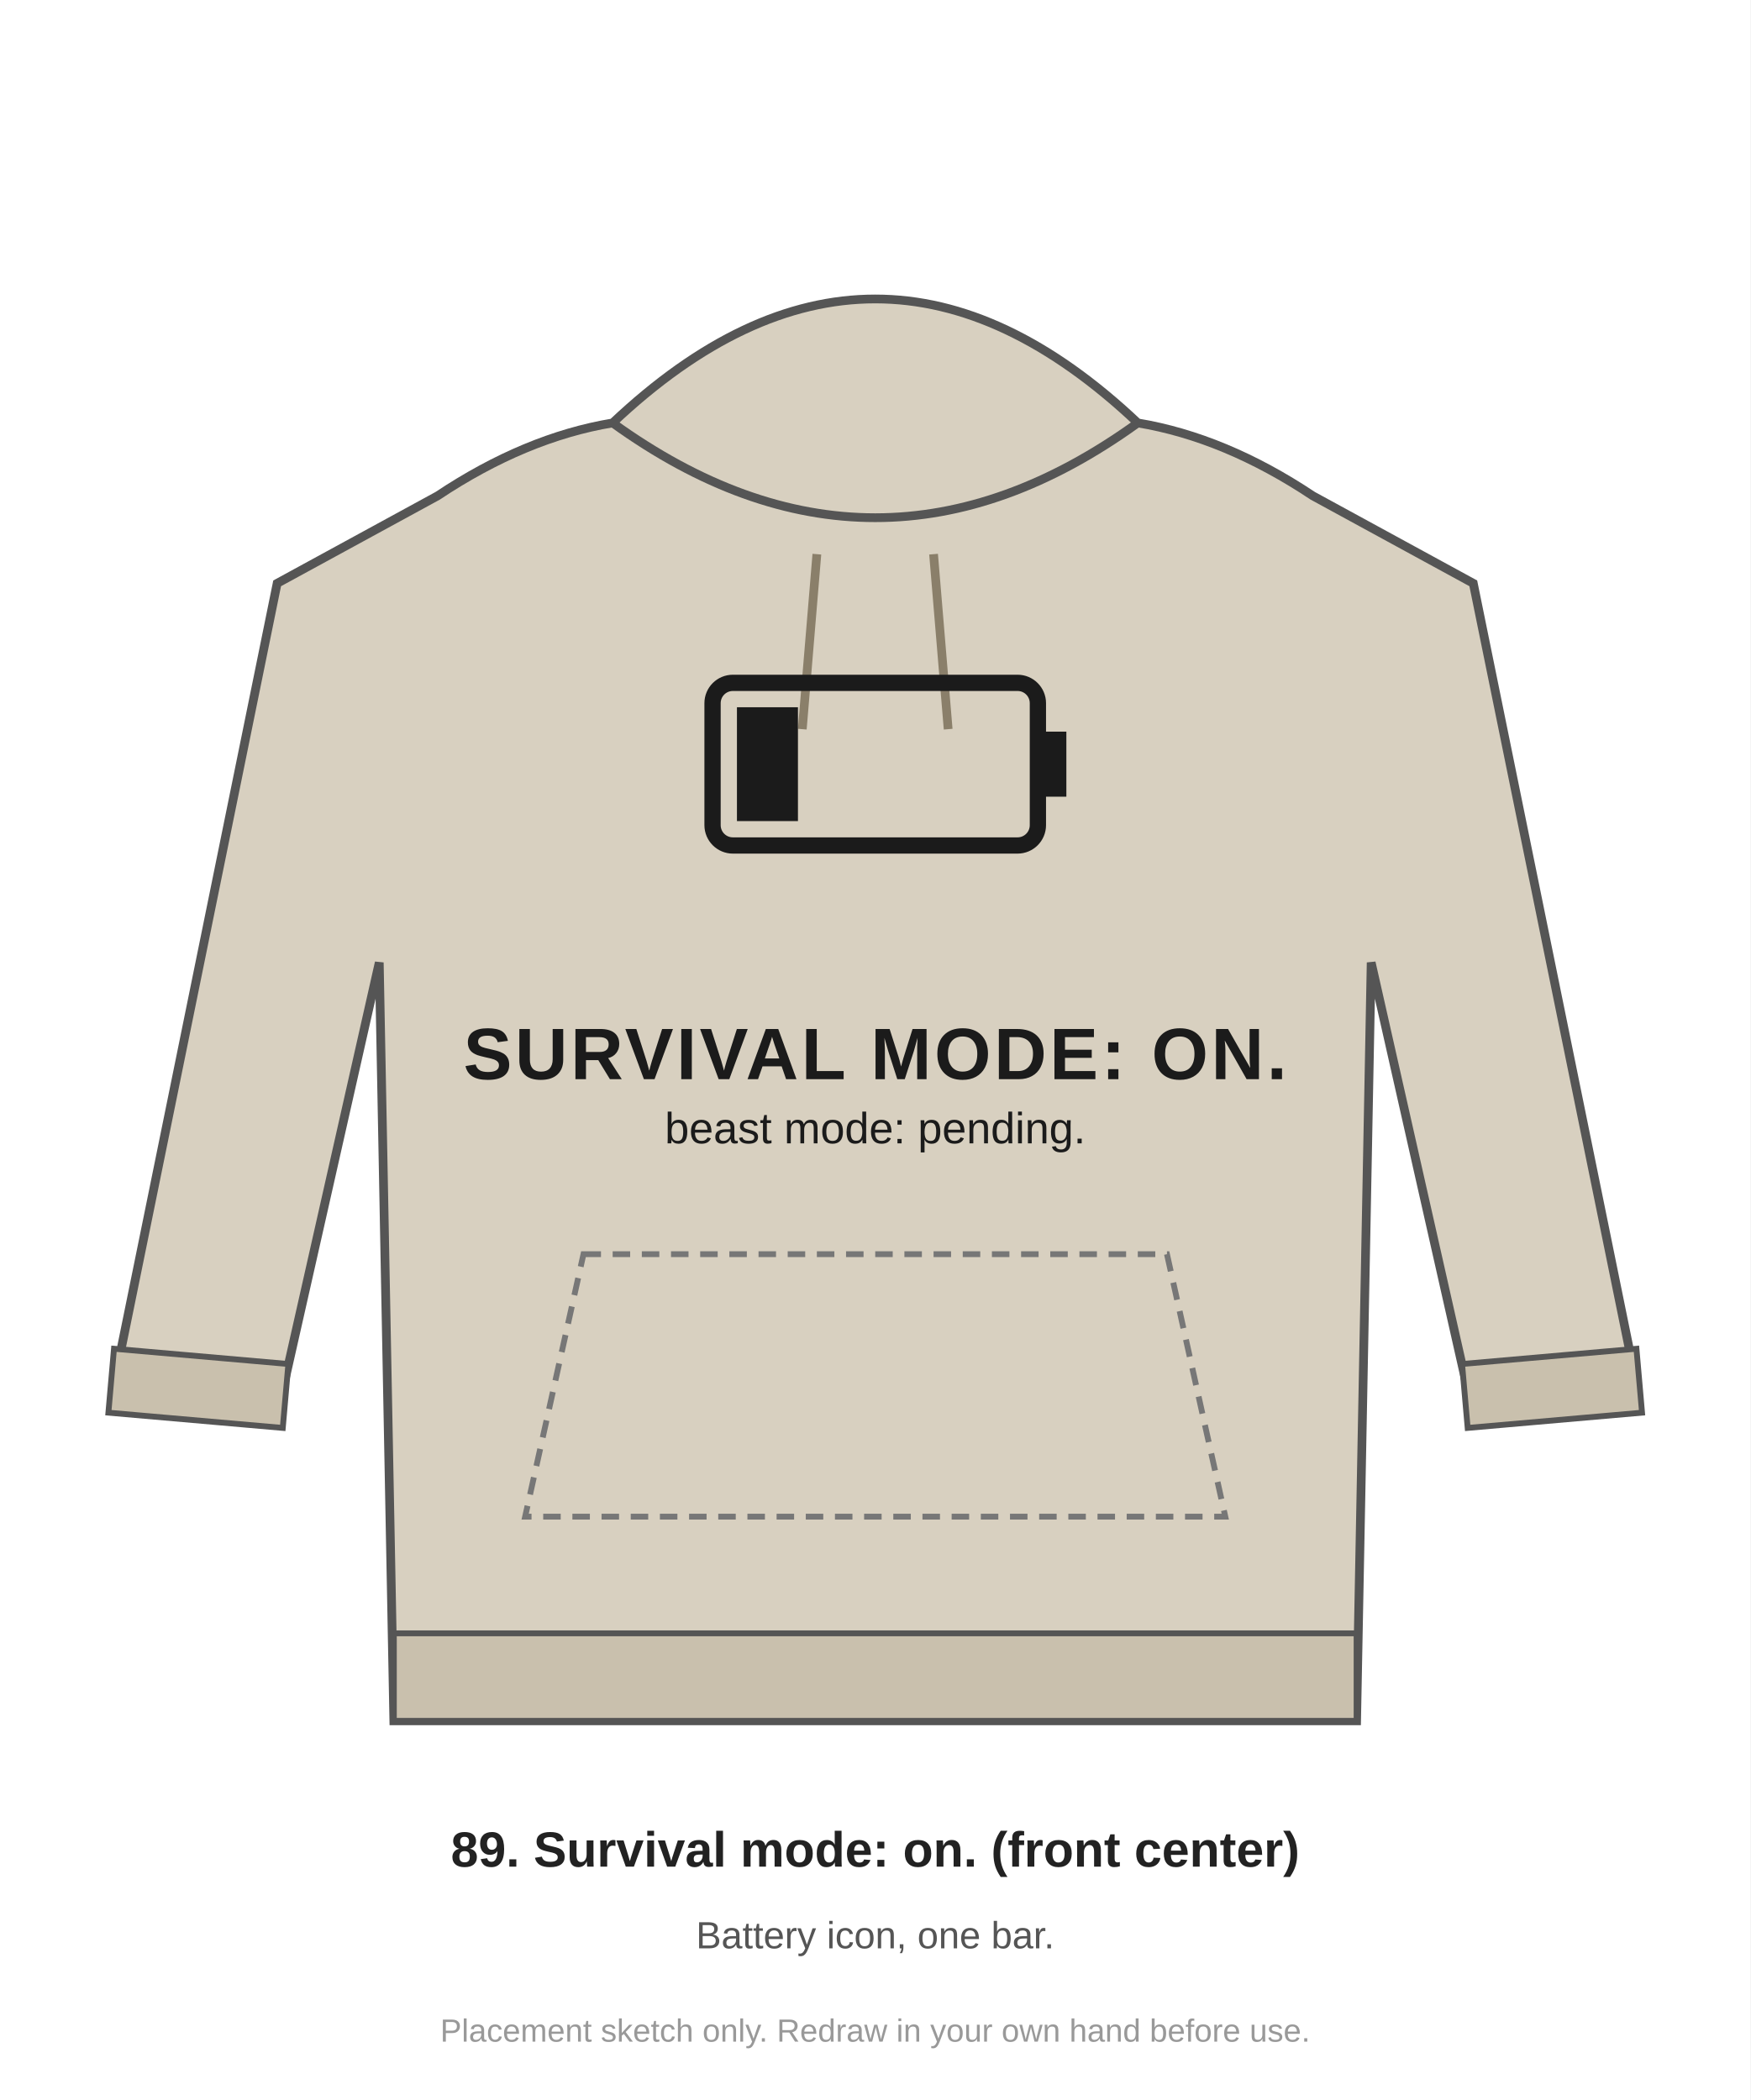
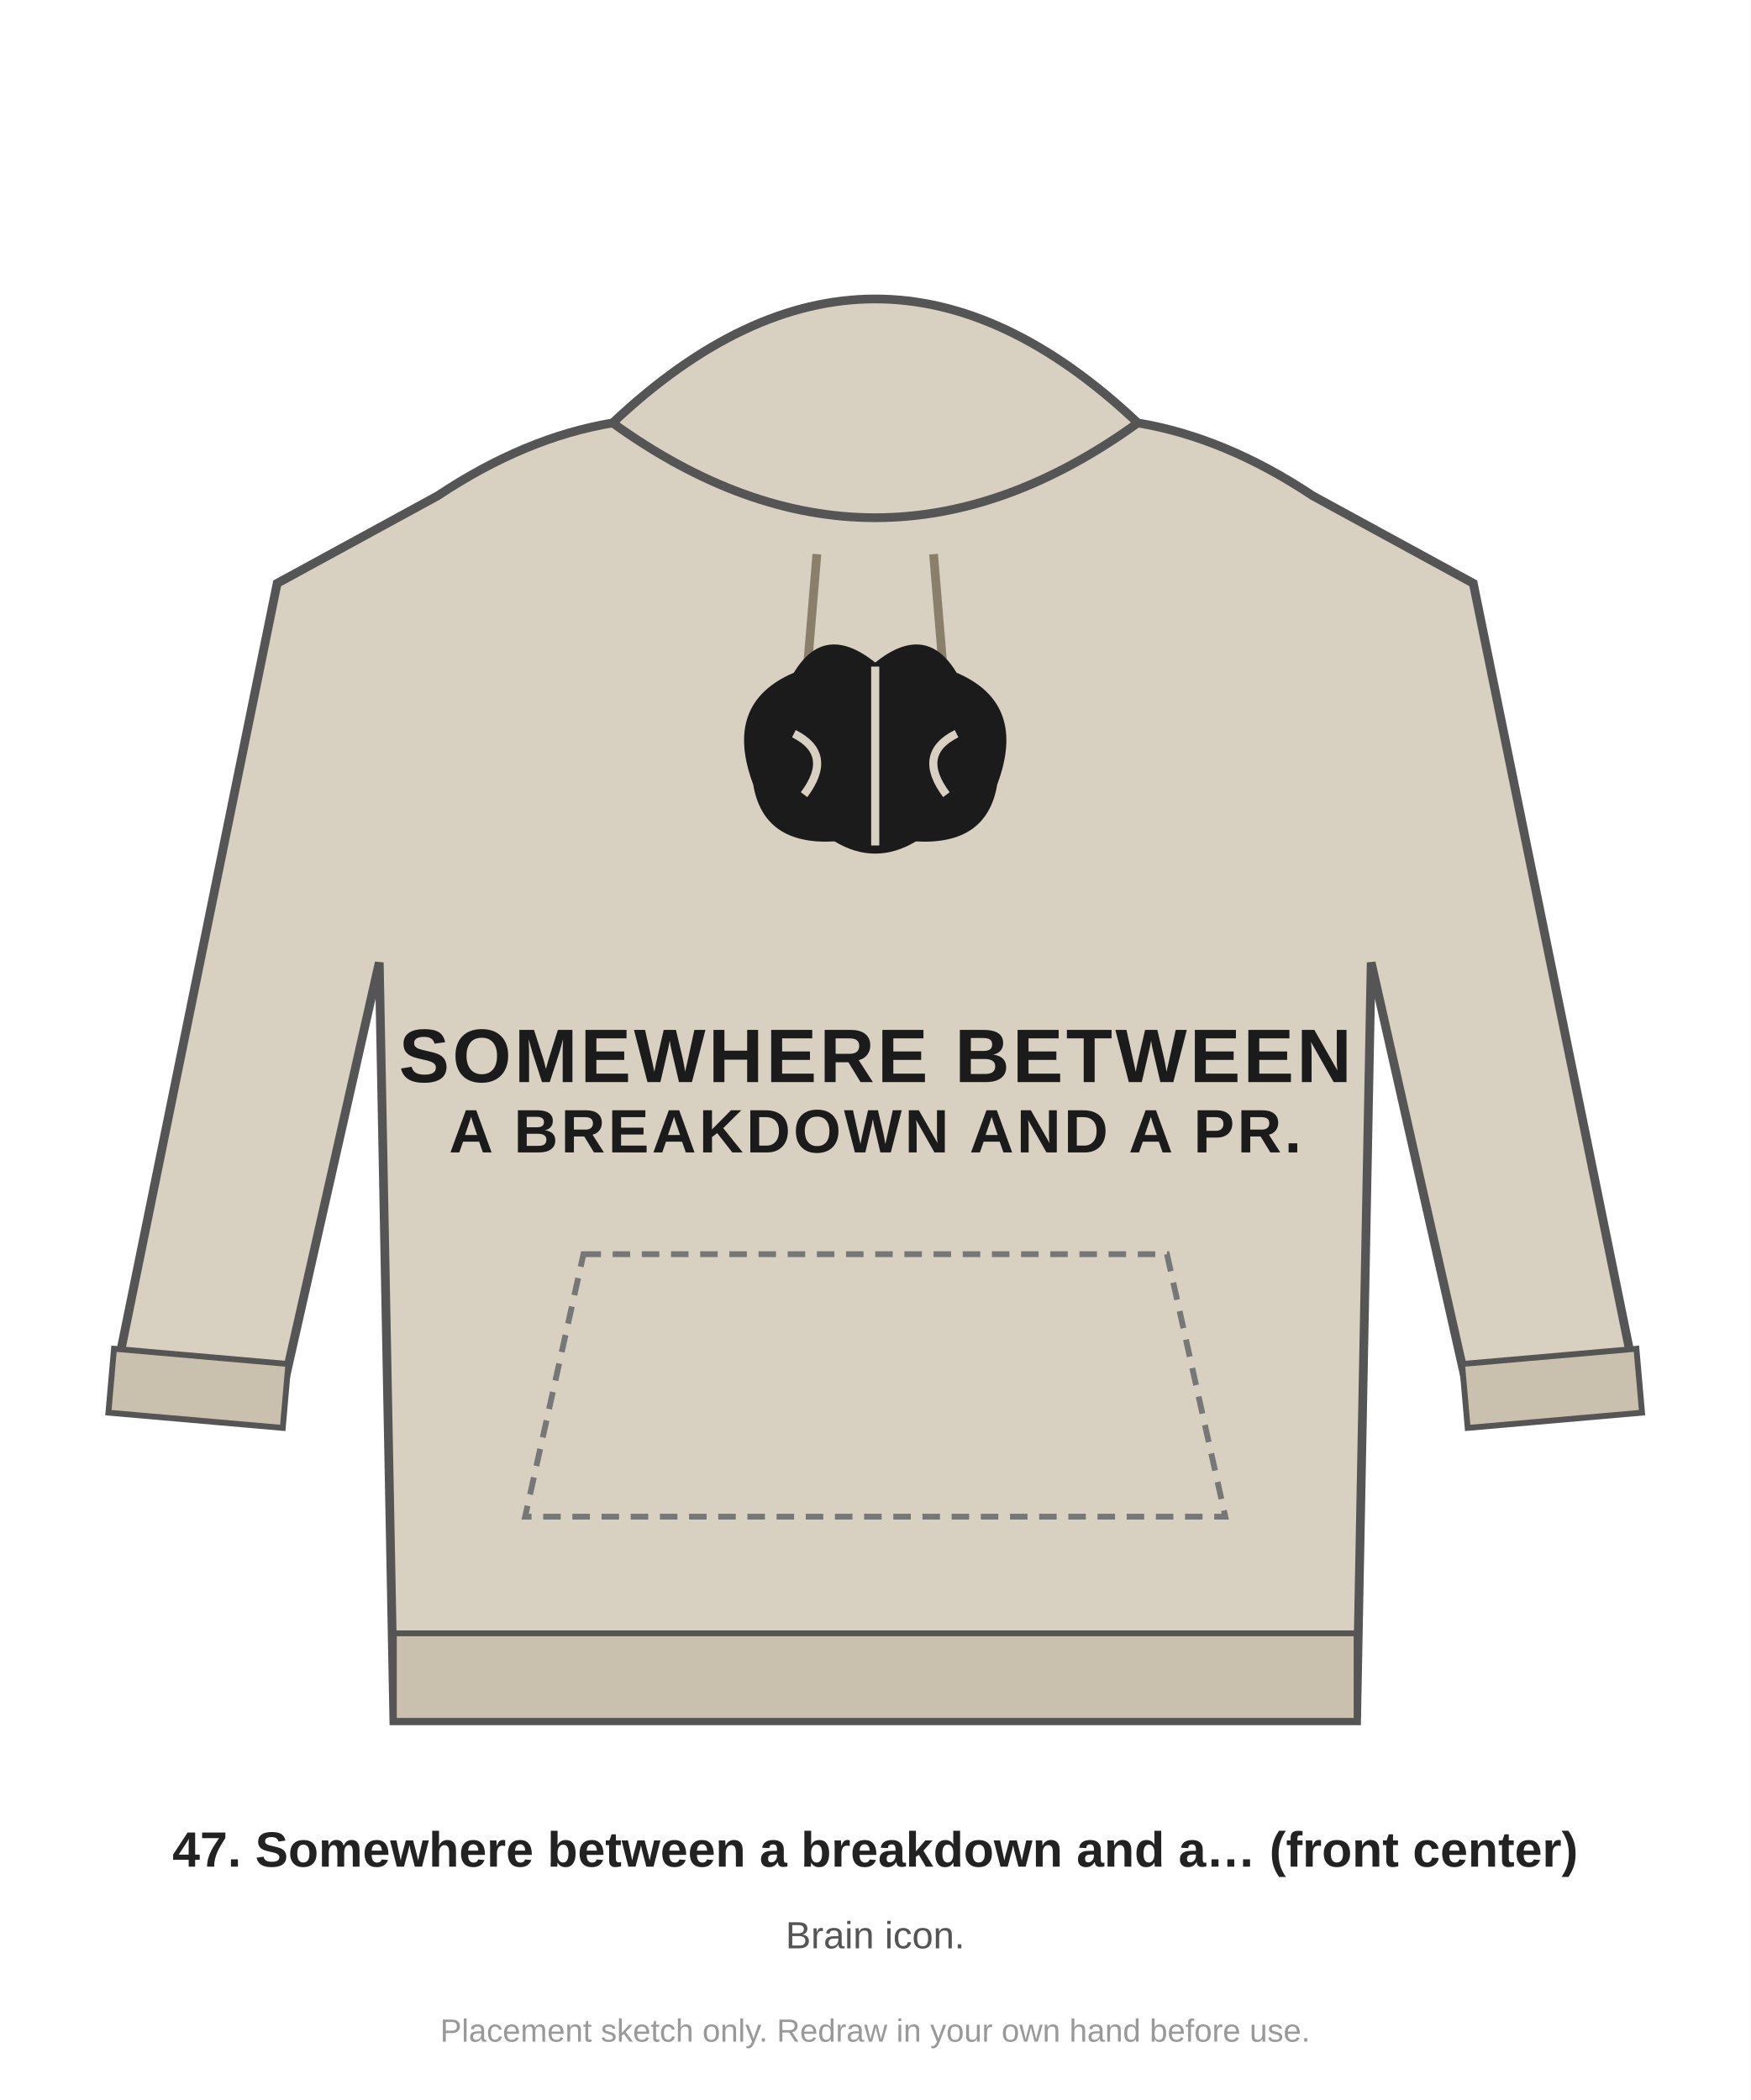
<svg xmlns="http://www.w3.org/2000/svg" viewBox="0 0 600 720" width="600" height="720" font-family="Arial, Helvetica, sans-serif">
  <rect width="600" height="720" fill="#ffffff" />
  <path d="M150 170 L95 200 L40 470 L95 485 L130 330 L135 590 L465 590 L470 330 L505 485 L560 470 L505 200 L450 170 Q420 150 390 145 Q300 60 210 145 Q180 150 150 170 Z" fill="#d8d0c0" stroke="#555" stroke-width="3" />
  <path d="M210 145 Q300 210 390 145" fill="none" stroke="#555" stroke-width="3" />
  <rect x="38" y="465" width="60" height="22" fill="#c9c0ad" stroke="#555" stroke-width="2" transform="rotate(5 68 476)" />
  <rect x="502" y="465" width="60" height="22" fill="#c9c0ad" stroke="#555" stroke-width="2" transform="rotate(-5 532 476)" />
  <rect x="135" y="560" width="330" height="30" fill="#c9c0ad" stroke="#555" stroke-width="2" />
  <path d="M200 430 L400 430 L420 520 L180 520 Z" fill="none" stroke="#777" stroke-width="2" stroke-dasharray="6 4" />
  <line x1="280" y1="190" x2="275" y2="250" stroke="#8a7f6a" stroke-width="3" />
  <line x1="320" y1="190" x2="325" y2="250" stroke="#8a7f6a" stroke-width="3" />
-   <rect x="244.24" y="234.12" width="111.52" height="55.76" rx="6.97" fill="none" stroke="#1b1b1b" stroke-width="5.576" stroke-linecap="round" stroke-linejoin="round" />
-   <rect x="355.76" y="250.848" width="9.758" height="22.304" fill="#1b1b1b" />
-   <rect x="252.604" y="242.484" width="20.91" height="39.032" fill="#1b1b1b" />
-   <text x="300" y="370" text-anchor="middle" font-size="25" font-weight="900" fill="#1b1b1b" letter-spacing="1">SURVIVAL MODE: ON.</text>
-   <text x="300" y="392.0" text-anchor="middle" font-size="15" fill="#1b1b1b">beast mode: pending.</text>
-   <text x="300" y="640" text-anchor="middle" font-size="17" font-weight="bold" fill="#222">89. Survival mode: on. (front center)</text>
-   <text x="300" y="668" text-anchor="middle" font-size="13" fill="#555">Battery icon, one bar.</text>
+   <path d="M258.18 268.97 Q247.725 241.09 272.12 230.635 Q282.575 213.21 300 227.15 Q317.425 213.21 327.88 230.635 Q352.275 241.09 341.82 268.97 Q338.335 289.88 313.94 288.486 Q300 296.85 286.06 288.486 Q261.665 289.88 258.18 268.97 Z" fill="#1b1b1b" />
+   <path d="M300 228.544 L300 289.88 M272.12 251.545 Q286.06 258.515 275.605 272.455 M327.88 251.545 Q313.94 258.515 324.395 272.455" fill="none" stroke="#d8d0c0" stroke-width="2.788" />
+   <text x="300" y="371" text-anchor="middle" font-size="26" font-weight="900" fill="#1b1b1b" letter-spacing="1">SOMEWHERE BETWEEN</text>
+   <text x="300" y="395.12" text-anchor="middle" font-size="21" font-weight="900" fill="#1b1b1b" letter-spacing="1">A BREAKDOWN AND A PR.</text>
+   <text x="300" y="640" text-anchor="middle" font-size="17" font-weight="bold" fill="#222">47. Somewhere between a breakdown and a… (front center)</text>
+   <text x="300" y="668" text-anchor="middle" font-size="13" fill="#555">Brain icon.</text>
  <text x="300" y="700" text-anchor="middle" font-size="11" fill="#999">Placement sketch only. Redraw in your own hand before use.</text>
</svg>
